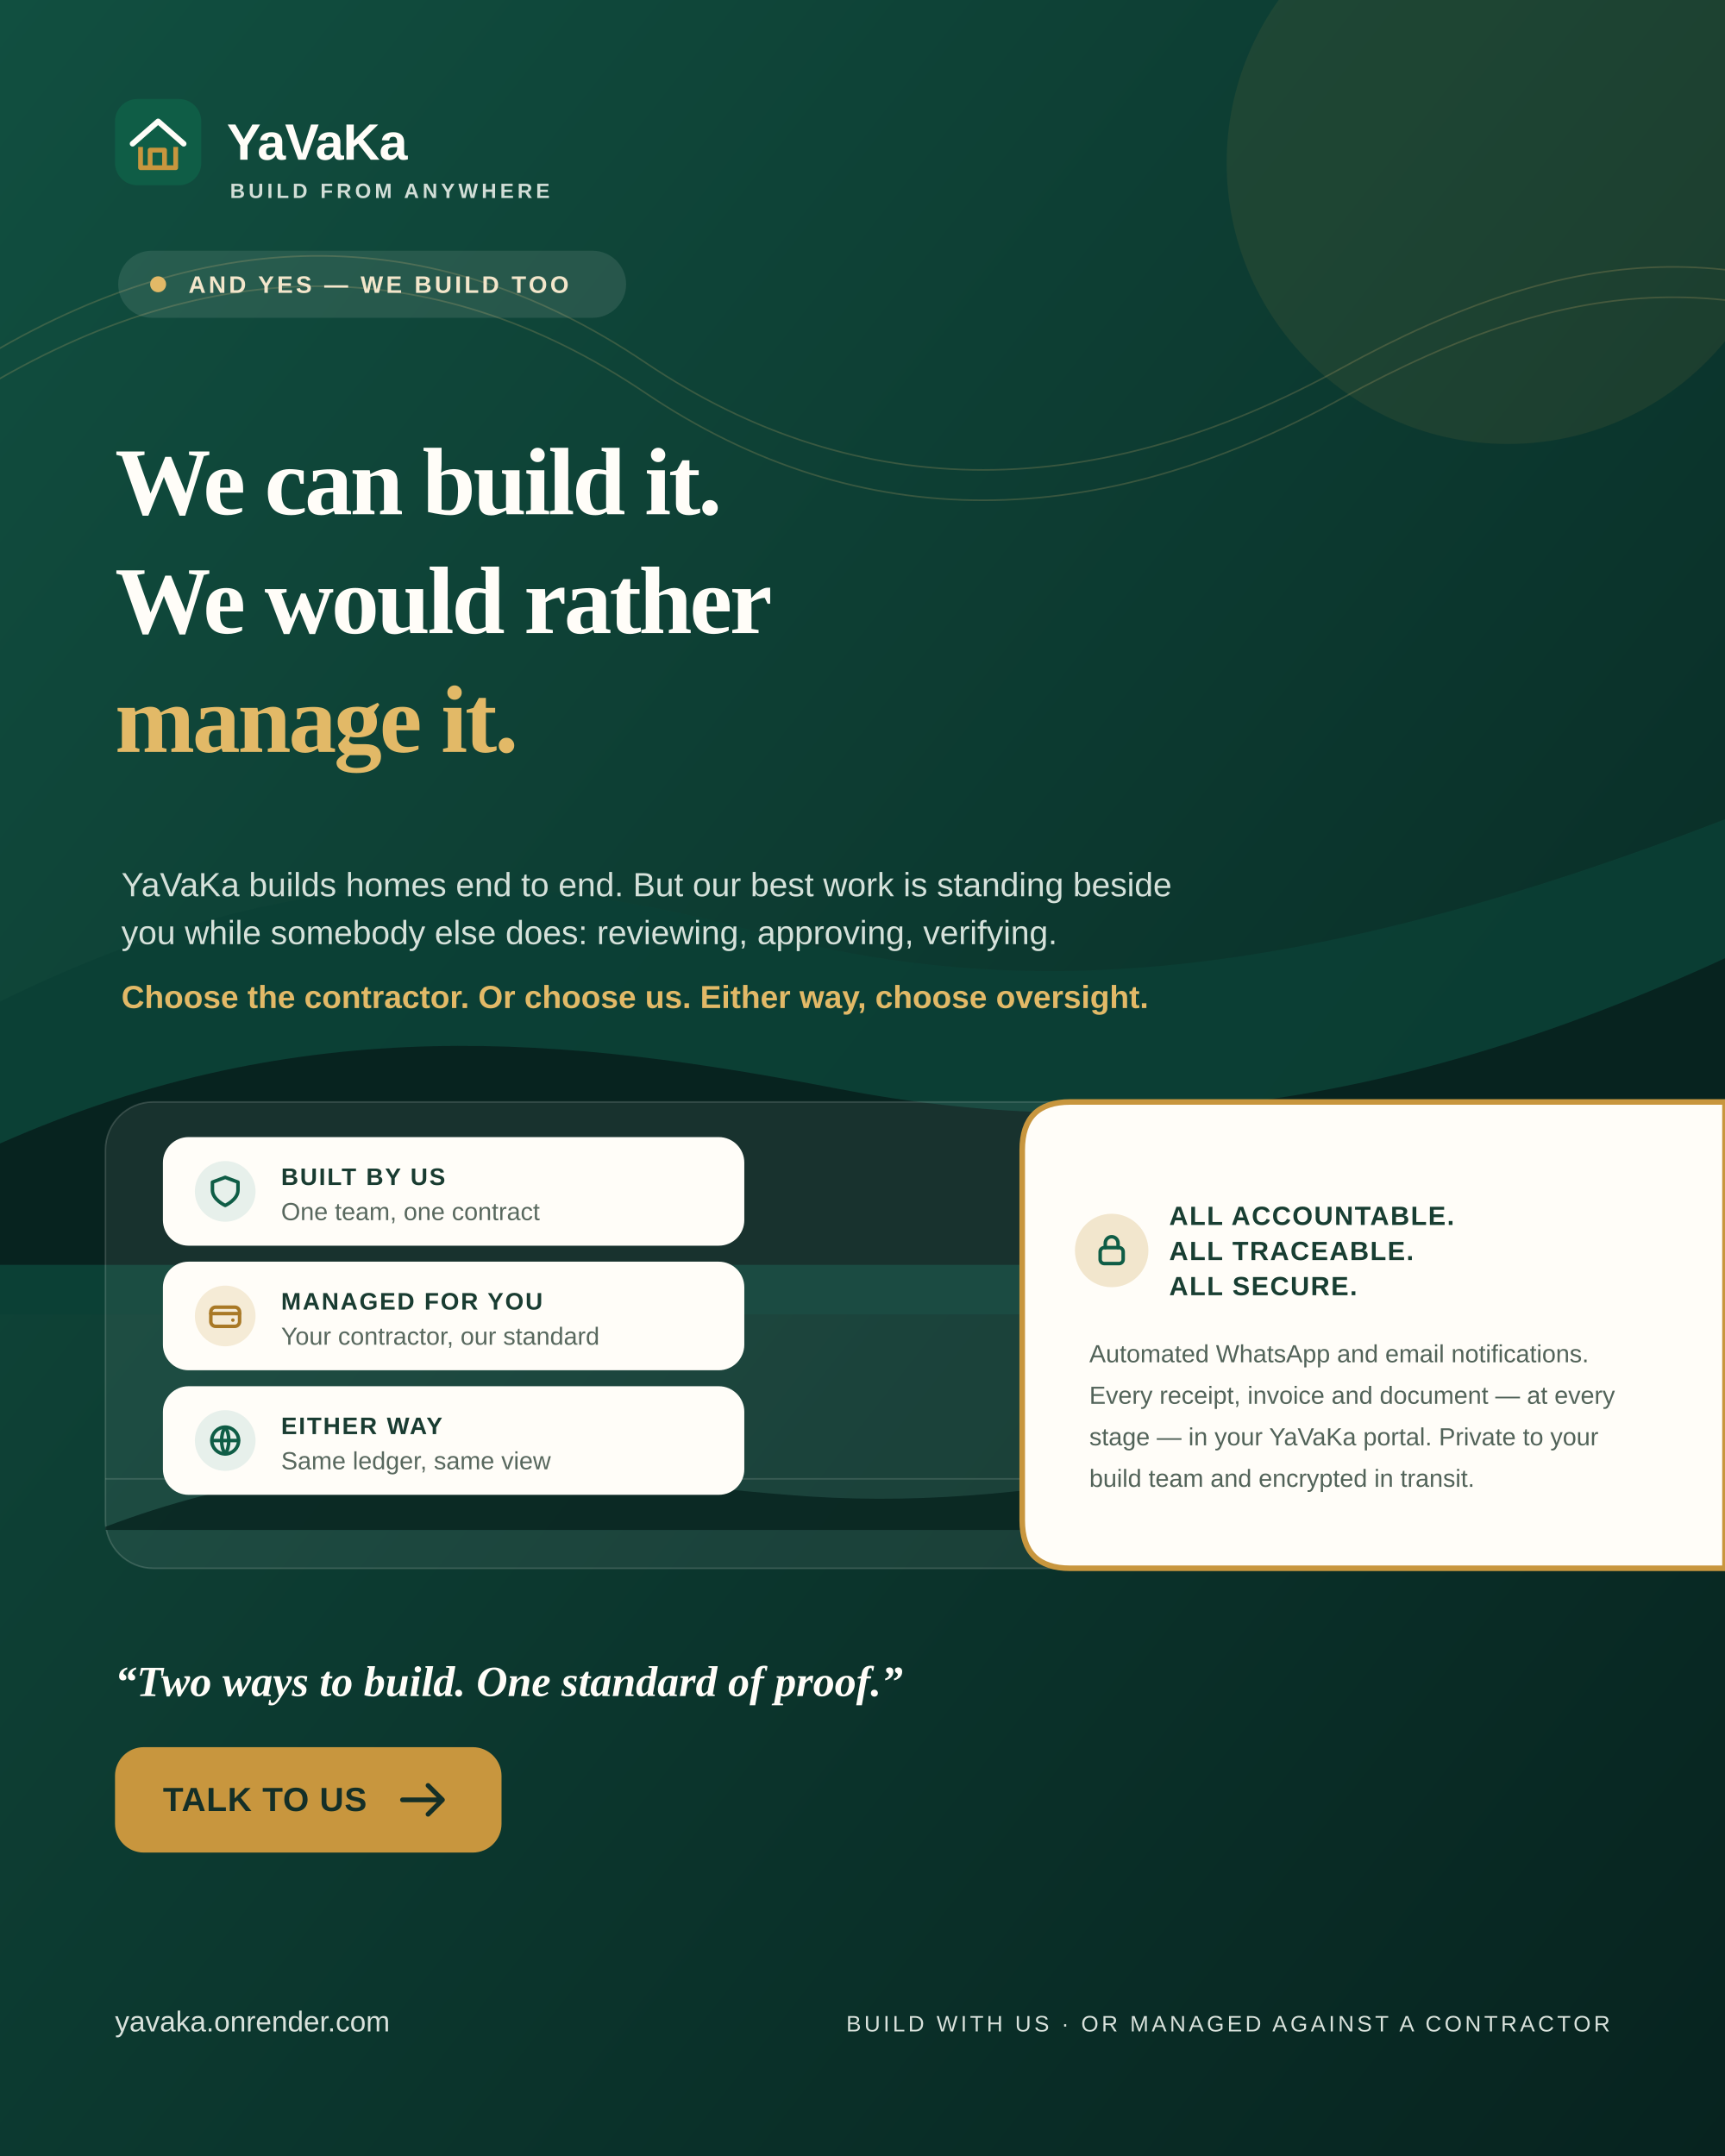
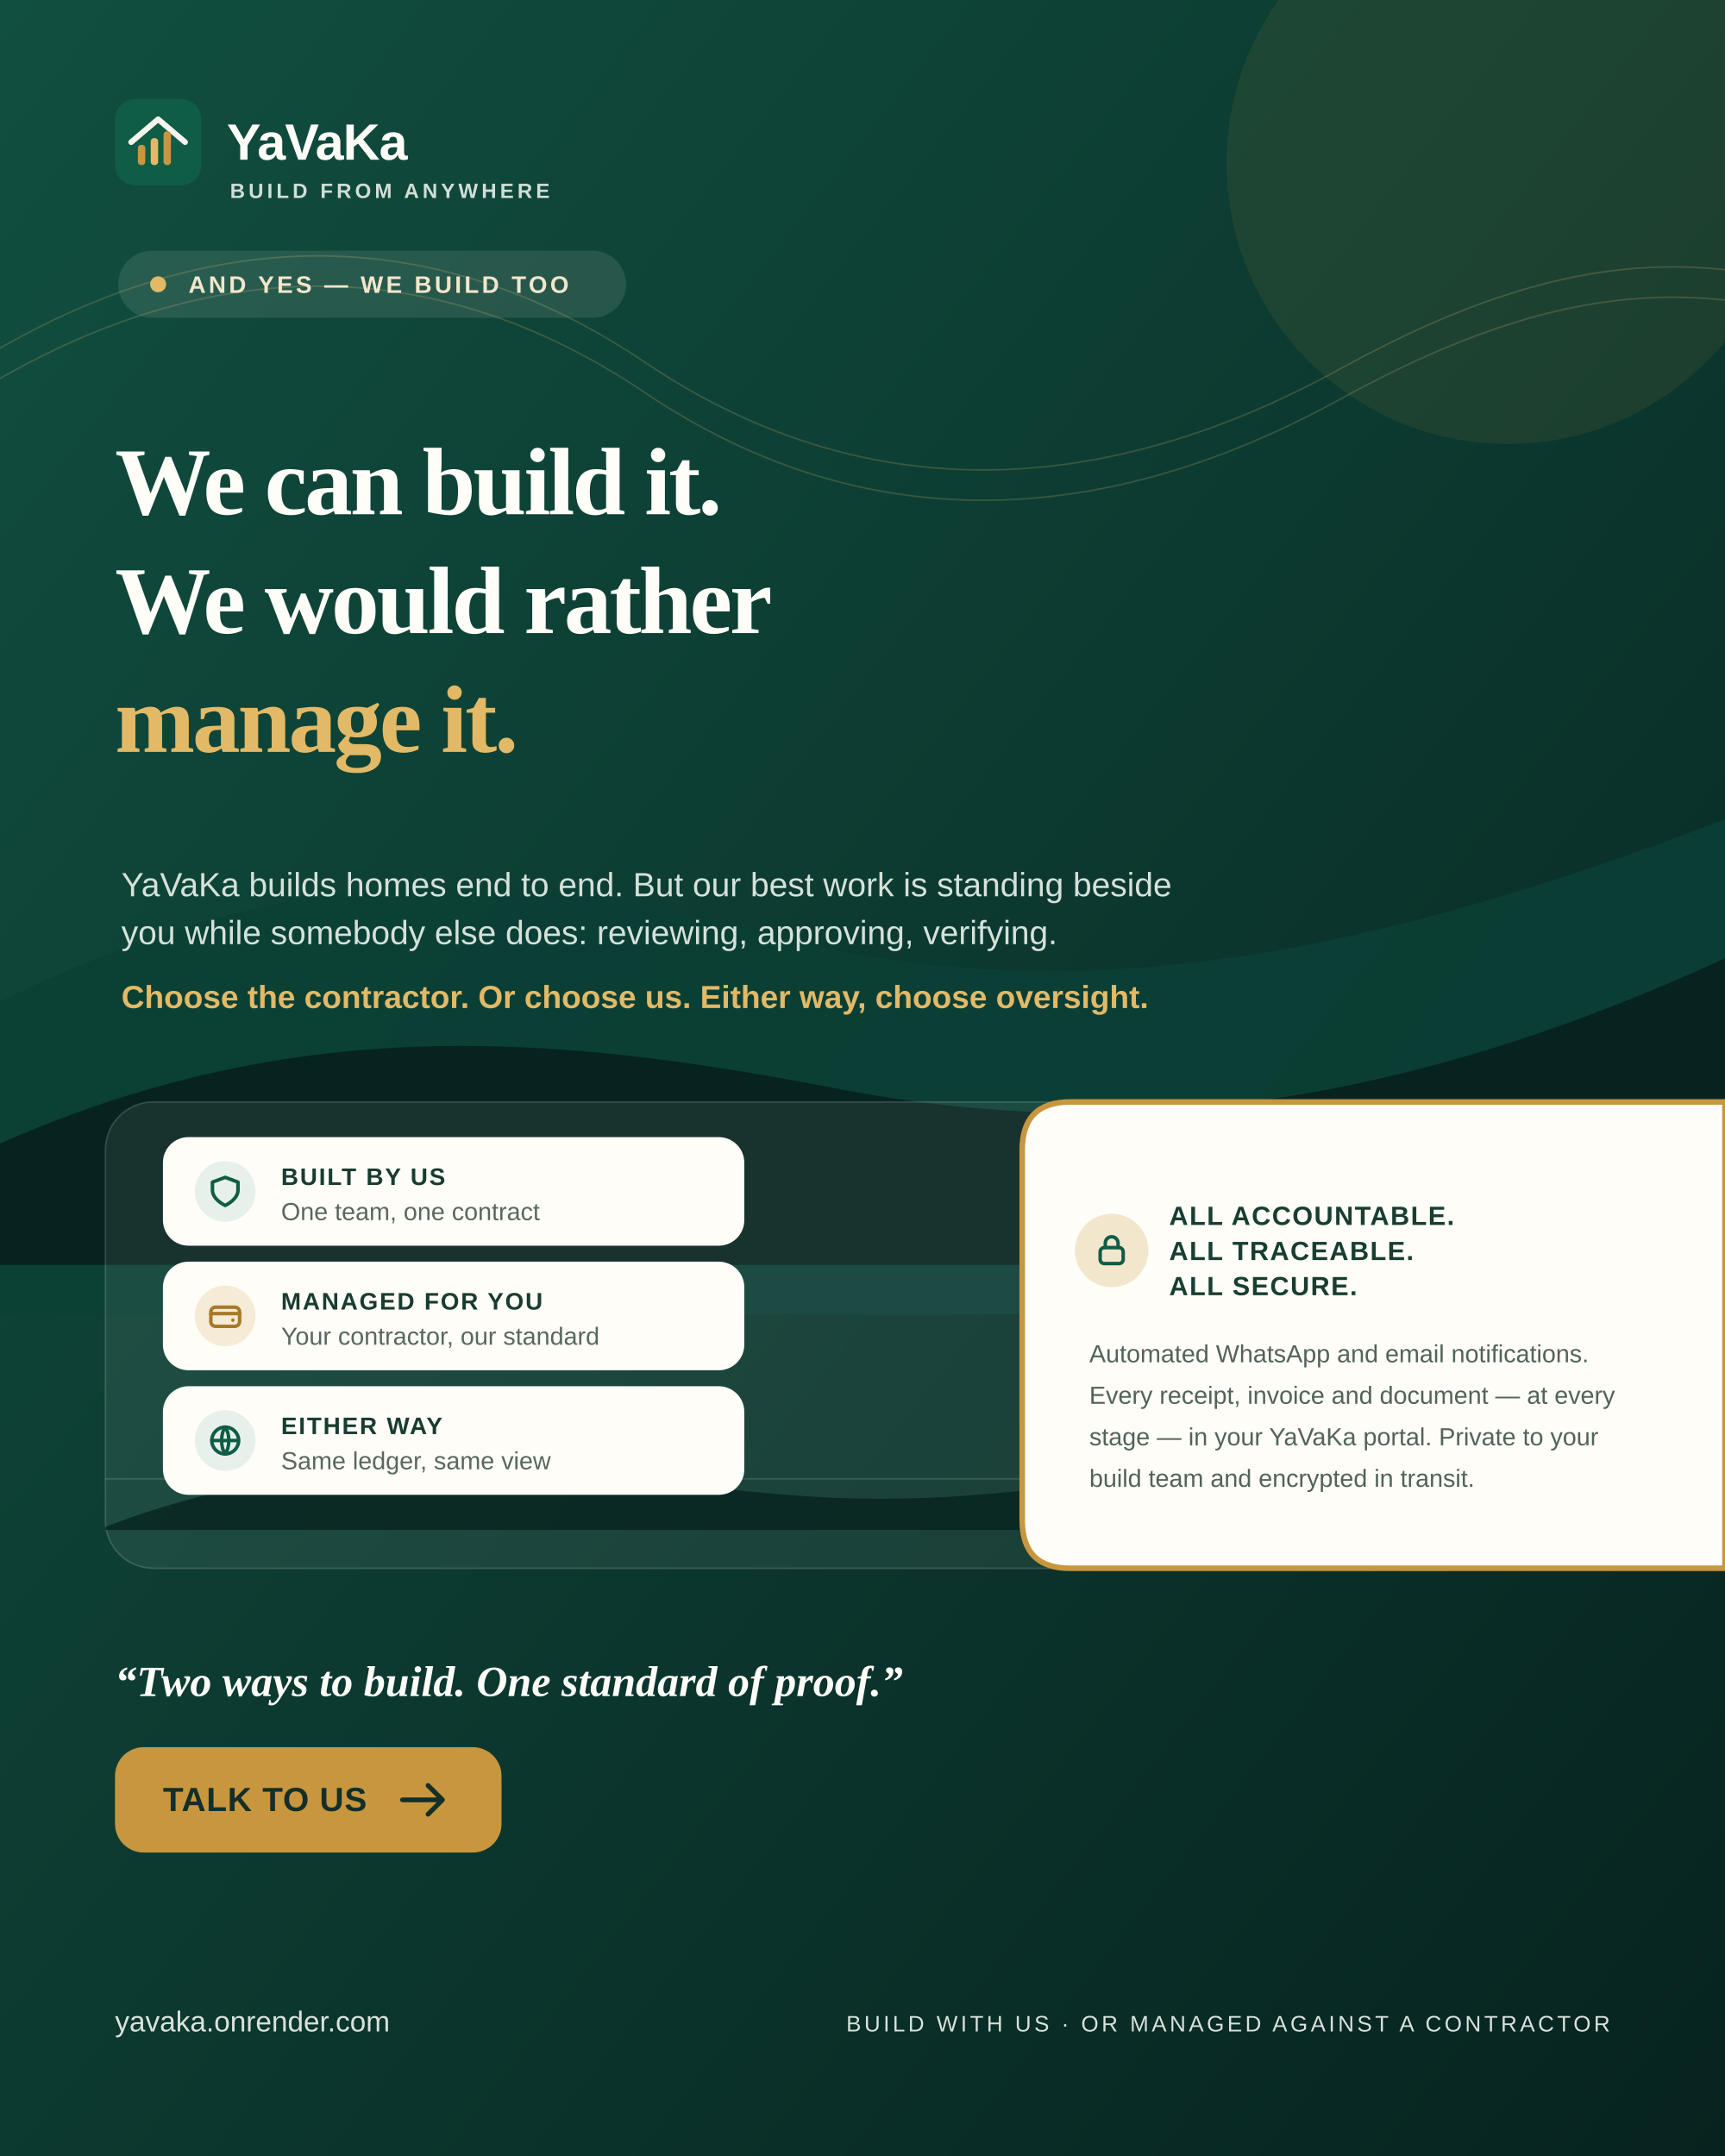
<svg xmlns="http://www.w3.org/2000/svg" width="1080" height="1350" viewBox="0 0 1080 1350" role="img" aria-labelledby="title desc">
  <defs>
    <linearGradient id="sky" x1="0" y1="0" x2="1" y2="1">
      <stop offset="0" stop-color="#114f40" />
      <stop offset="1" stop-color="#07231f" />
    </linearGradient>
    <linearGradient id="paper" x1="0" y1="0" x2="1" y2="1">
      <stop offset="0" stop-color="#fbf8f1" />
      <stop offset="1" stop-color="#ece6da" />
    </linearGradient>
    <filter id="shadow" x="-20%" y="-20%" width="140%" height="150%">
      <feDropShadow dx="0" dy="18" stdDeviation="18" flood-color="#16372d" flood-opacity=".15" />
    </filter>
  </defs>
  <rect x="0" y="0" width="1080" height="1350" fill="url(#sky)" />
  <circle cx="944" cy="102" r="176" fill="#c8963e" opacity=".09" />
  <path d="M0 627c172-84 305-89 476-43s347 28 604-71v310H0Z" fill="#0b4035" opacity=".85" />
  <path d="M0 716c190-84 355-67 526-34s348 13 554-82v192H0Z" fill="#07231f" />
  <g fill="none" stroke="#d8b36d" stroke-opacity=".22">
    <path d="M-20 230c145-91 289-94 424-3s284 87 435 4 253-82 387-15" />
    <path d="M-20 249c145-91 289-94 424-3s284 87 435 4 253-82 387-15" />
  </g>
-   <rect x="72" y="62" width="54" height="54" rx="14" fill="#0f5d46" />
-   <path d="m83 90 16-14 16 14" fill="none" stroke="#fffdf8" stroke-width="3.5" stroke-linecap="round" stroke-linejoin="round" />
-   <path d="M88 92v13h22V92M94 105V94h9v11" fill="none" stroke="#c8963e" stroke-width="3" stroke-linejoin="round" />
+   <rect x="72" y="62" width="54" height="54" rx="12.66" fill="#0F5D46" />
+   <path d="M82.12 89.0 L99.0 74.66 L115.88 89.0" fill="none" stroke="#F7F4EF" stroke-width="3.54" stroke-linecap="round" stroke-linejoin="round" />
+   <rect x="86.34" y="90.69" width="4.64" height="12.66" rx="2.02" fill="#C8963E" />
+   <rect x="94.36" y="86.47" width="4.64" height="16.88" rx="2.02" fill="#E3B968" />
+   <rect x="102.38" y="82.25" width="4.64" height="21.09" rx="2.02" fill="#C8963E" />
  <text x="142" y="100" fill="#fffdf8" font-family="Arial, Helvetica, sans-serif" font-size="32" font-weight="700" letter-spacing="-0.5">YaVaKa</text>
  <text x="144" y="124" fill="#d2ded7" font-family="Arial, Helvetica, sans-serif" font-size="13" font-weight="700" letter-spacing="2.2">BUILD FROM ANYWHERE</text>
  <rect x="74" y="157" width="318" height="42" rx="21.0" fill="#fffdf8" opacity="0.1" />
  <circle cx="99" cy="178.0" r="5" fill="#e2b967" />
  <text x="118" y="183.4" fill="#f3e6cb" font-family="Arial, Helvetica, sans-serif" font-size="15" font-weight="700" letter-spacing="1.8">AND YES — WE BUILD TOO</text>
  <text x="72" y="322" fill="#fffdf8" font-family="Georgia, 'Times New Roman', serif" font-size="60" font-weight="700" letter-spacing="-1.56">We can build it.</text>
  <text x="72" y="396.4" fill="#fffdf8" font-family="Georgia, 'Times New Roman', serif" font-size="60" font-weight="700" letter-spacing="-1.56">We would rather</text>
  <text x="72" y="470.8" fill="#e2b967" font-family="Georgia, 'Times New Roman', serif" font-size="60" font-weight="700" letter-spacing="-1.56">manage it.</text>
  <text x="76" y="561.2" fill="#d5e1da" font-family="Arial, Helvetica, sans-serif" font-size="21" font-weight="400">YaVaKa builds homes end to end. But our best work is standing beside</text>
  <text x="76" y="591.2" fill="#d5e1da" font-family="Arial, Helvetica, sans-serif" font-size="21" font-weight="400">you while somebody else does: reviewing, approving, verifying.</text>
  <text x="76" y="631.2" fill="#e2b967" font-family="Arial, Helvetica, sans-serif" font-size="20" font-weight="700">Choose the contractor. Or choose us. Either way, choose oversight.</text>
  <rect x="66" y="690" width="948" height="292" rx="30" fill="#ffffff" opacity="0.07" />
  <rect x="66" y="690" width="948" height="292" rx="30" fill="none" stroke="#fffdf8" stroke-width="1" opacity="0.16" />
  <path d="M66 926h948" stroke="#fffdf8" stroke-opacity=".13" />
  <path d="M66 956c161-61 287-31 427-20 152 13 294-27 521-81v103H66Z" fill="#07231f" opacity=".82" />
  <rect x="102" y="712" width="364" height="68" rx="16" fill="#fffdf8" />
  <circle cx="141" cy="746.0" r="19" fill="#e7f0eb" />
  <g transform="translate(129 734.0)" fill="none" stroke="#0f5d46" stroke-width="2.2" stroke-linecap="round" stroke-linejoin="round">
    <path d="M12 3.2l8 3v5c0 6-8 9.6-8 9.6S4 17.2 4 11.2v-5Z" />
  </g>
  <text x="176" y="742" fill="#193c31" font-family="Arial, Helvetica, sans-serif" font-size="15" font-weight="700" letter-spacing="1">BUILT BY US</text>
  <text x="176" y="764" fill="#58685e" font-family="Arial, Helvetica, sans-serif" font-size="15.5" font-weight="400">One team, one contract</text>
  <rect x="102" y="790" width="364" height="68" rx="16" fill="#fffdf8" />
  <circle cx="141" cy="824.0" r="19" fill="#f5ebd6" />
  <g transform="translate(129 812.0)" fill="none" stroke="#a97926" stroke-width="2.2" stroke-linecap="round" stroke-linejoin="round">
    <rect x="3" y="6.5" width="18" height="12" rx="3" />
    <path d="M3 10.5h18" />
    <circle cx="16.8" cy="14.6" r="1.1" fill="#a97926" stroke="none" />
  </g>
  <text x="176" y="820" fill="#193c31" font-family="Arial, Helvetica, sans-serif" font-size="15" font-weight="700" letter-spacing="1">MANAGED FOR YOU</text>
  <text x="176" y="842" fill="#58685e" font-family="Arial, Helvetica, sans-serif" font-size="15.5" font-weight="400">Your contractor, our standard</text>
  <rect x="102" y="868" width="364" height="68" rx="16" fill="#fffdf8" />
  <circle cx="141" cy="902.0" r="19" fill="#e7f0eb" />
  <g transform="translate(129 890.0)" fill="none" stroke="#0f5d46" stroke-width="2.2" stroke-linecap="round" stroke-linejoin="round">
    <circle cx="12" cy="12" r="8.4" />
    <path d="M3.8 12h16.4M12 3.8c3 3.6 3 12.8 0 16.4-3-3.6-3-12.8 0-16.4Z" />
  </g>
  <text x="176" y="898" fill="#193c31" font-family="Arial, Helvetica, sans-serif" font-size="15" font-weight="700" letter-spacing="1">EITHER WAY</text>
  <text x="176" y="920" fill="#58685e" font-family="Arial, Helvetica, sans-serif" font-size="15.5" font-weight="400">Same ledger, same view</text>
  <path d="M1080 690 H670 Q640 690 640 720 V952 Q640 982 670 982 H1080 Z" fill="#fffdf8" stroke="#c8963e" stroke-width="3.5" />
  <circle cx="696" cy="783.0" r="23" fill="#f2e6cd" />
  <g transform="translate(684 771.0)" fill="none" stroke="#0f5d46" stroke-width="2.2" stroke-linecap="round" stroke-linejoin="round">
    <rect x="4.8" y="10.2" width="14.4" height="10" rx="2.6" />
    <path d="M8 10.2V7.4a4 4 0 0 1 8 0v2.8" />
  </g>
  <text x="732" y="767.0" fill="#183e32" font-family="Arial, Helvetica, sans-serif" font-size="16.5" font-weight="700" letter-spacing="0.8">ALL ACCOUNTABLE.</text>
  <text x="732" y="789.0" fill="#183e32" font-family="Arial, Helvetica, sans-serif" font-size="16.5" font-weight="700" letter-spacing="0.8">ALL TRACEABLE.</text>
  <text x="732" y="811.0" fill="#183e32" font-family="Arial, Helvetica, sans-serif" font-size="16.5" font-weight="700" letter-spacing="0.8">ALL SECURE.</text>
  <text x="682" y="853.0" fill="#526359" font-family="Arial, Helvetica, sans-serif" font-size="15.5" font-weight="400">Automated WhatsApp and email notifications.</text>
  <text x="682" y="879.0" fill="#526359" font-family="Arial, Helvetica, sans-serif" font-size="15.5" font-weight="400">Every receipt, invoice and document — at every</text>
  <text x="682" y="905.0" fill="#526359" font-family="Arial, Helvetica, sans-serif" font-size="15.5" font-weight="400">stage — in your YaVaKa portal. Private to your</text>
  <text x="682" y="931.0" fill="#526359" font-family="Arial, Helvetica, sans-serif" font-size="15.5" font-weight="400">build team and encrypted in transit.</text>
  <text x="72" y="1062" fill="#fffdf8" font-family="Georgia, 'Times New Roman', serif" font-size="27" font-weight="700" font-style="italic">“Two ways to build. One standard of proof.”</text>
  <rect x="72" y="1094" width="242" height="66" rx="18" fill="#c8963e" />
  <text x="102" y="1134.0" fill="#142f27" font-family="Arial, Helvetica, sans-serif" font-size="21" font-weight="700" letter-spacing="0.4">TALK TO US</text>
  <path d="M252 1127.0h25m-9-9 9 9-9 9" fill="none" stroke="#142f27" stroke-width="3" stroke-linecap="round" stroke-linejoin="round" />
  <text x="72" y="1272" fill="#d9e2dc" font-family="Arial, Helvetica, sans-serif" font-size="18" font-weight="400">yavaka.onrender.com</text>
  <text x="1008" y="1272" fill="#d9e2dc" font-family="Arial, Helvetica, sans-serif" font-size="14" font-weight="400" letter-spacing="1.9" text-anchor="end">BUILD WITH US · OR MANAGED AGAINST A CONTRACTOR</text>
</svg>
